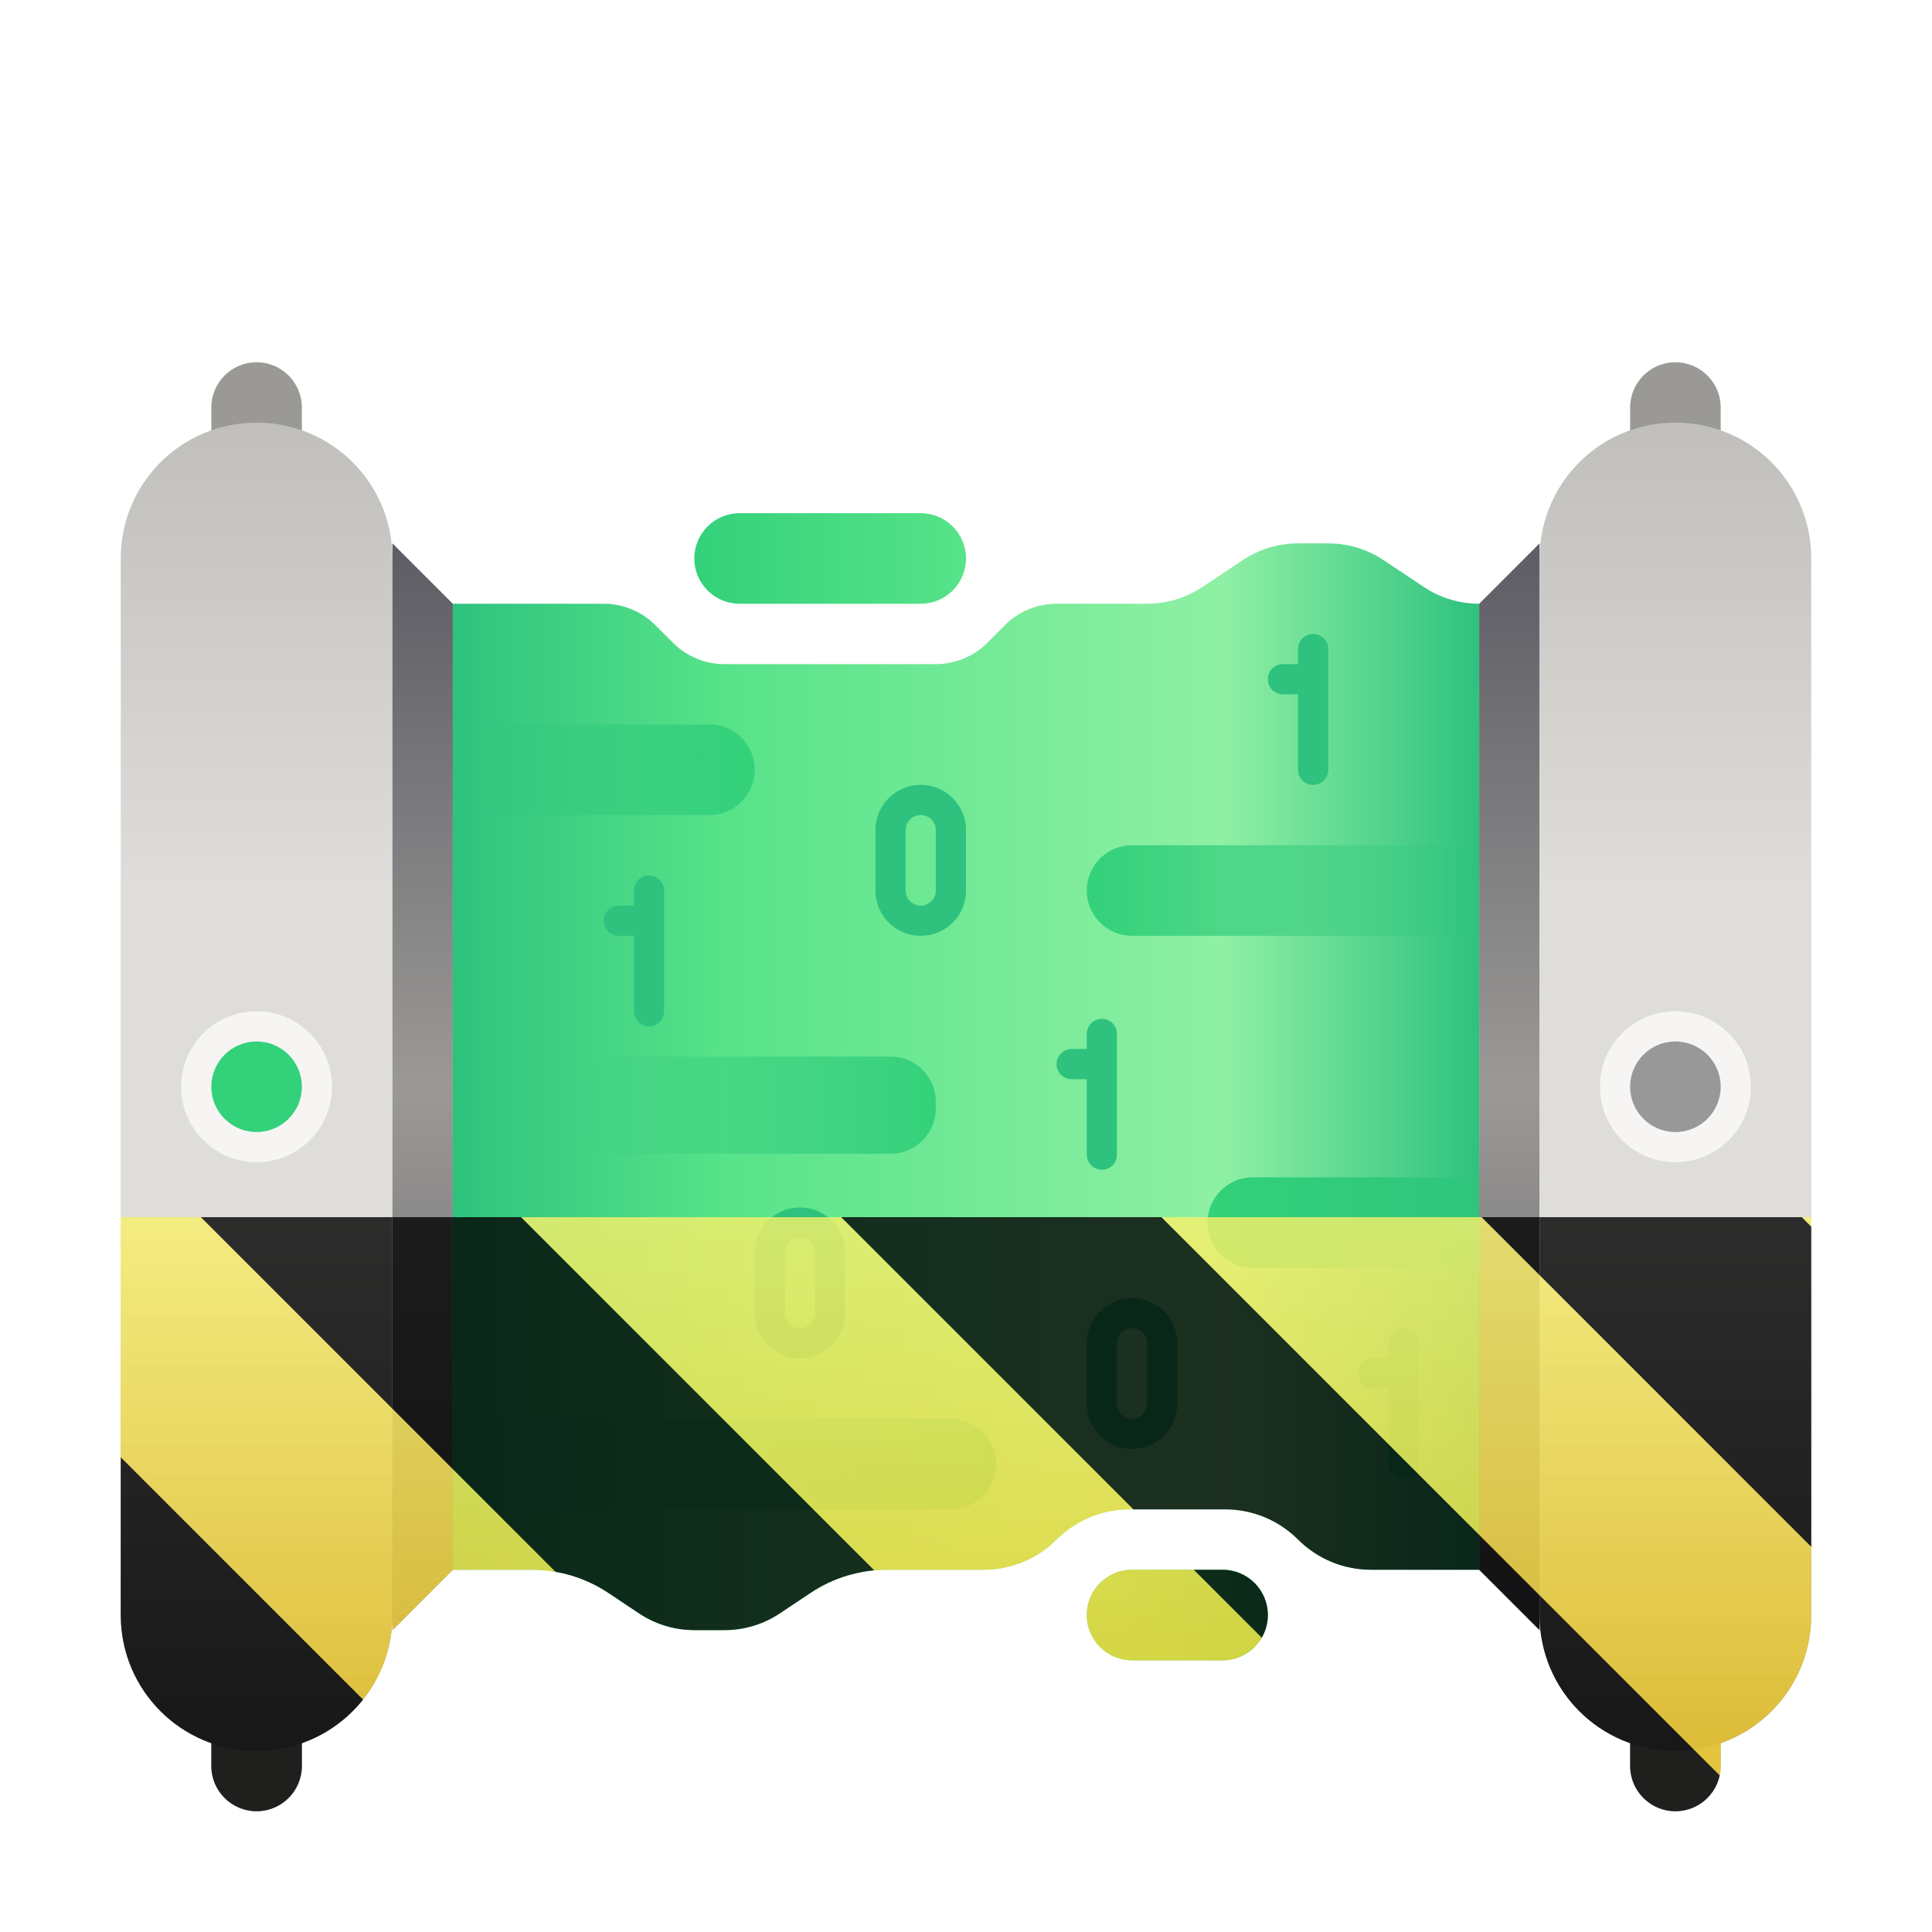
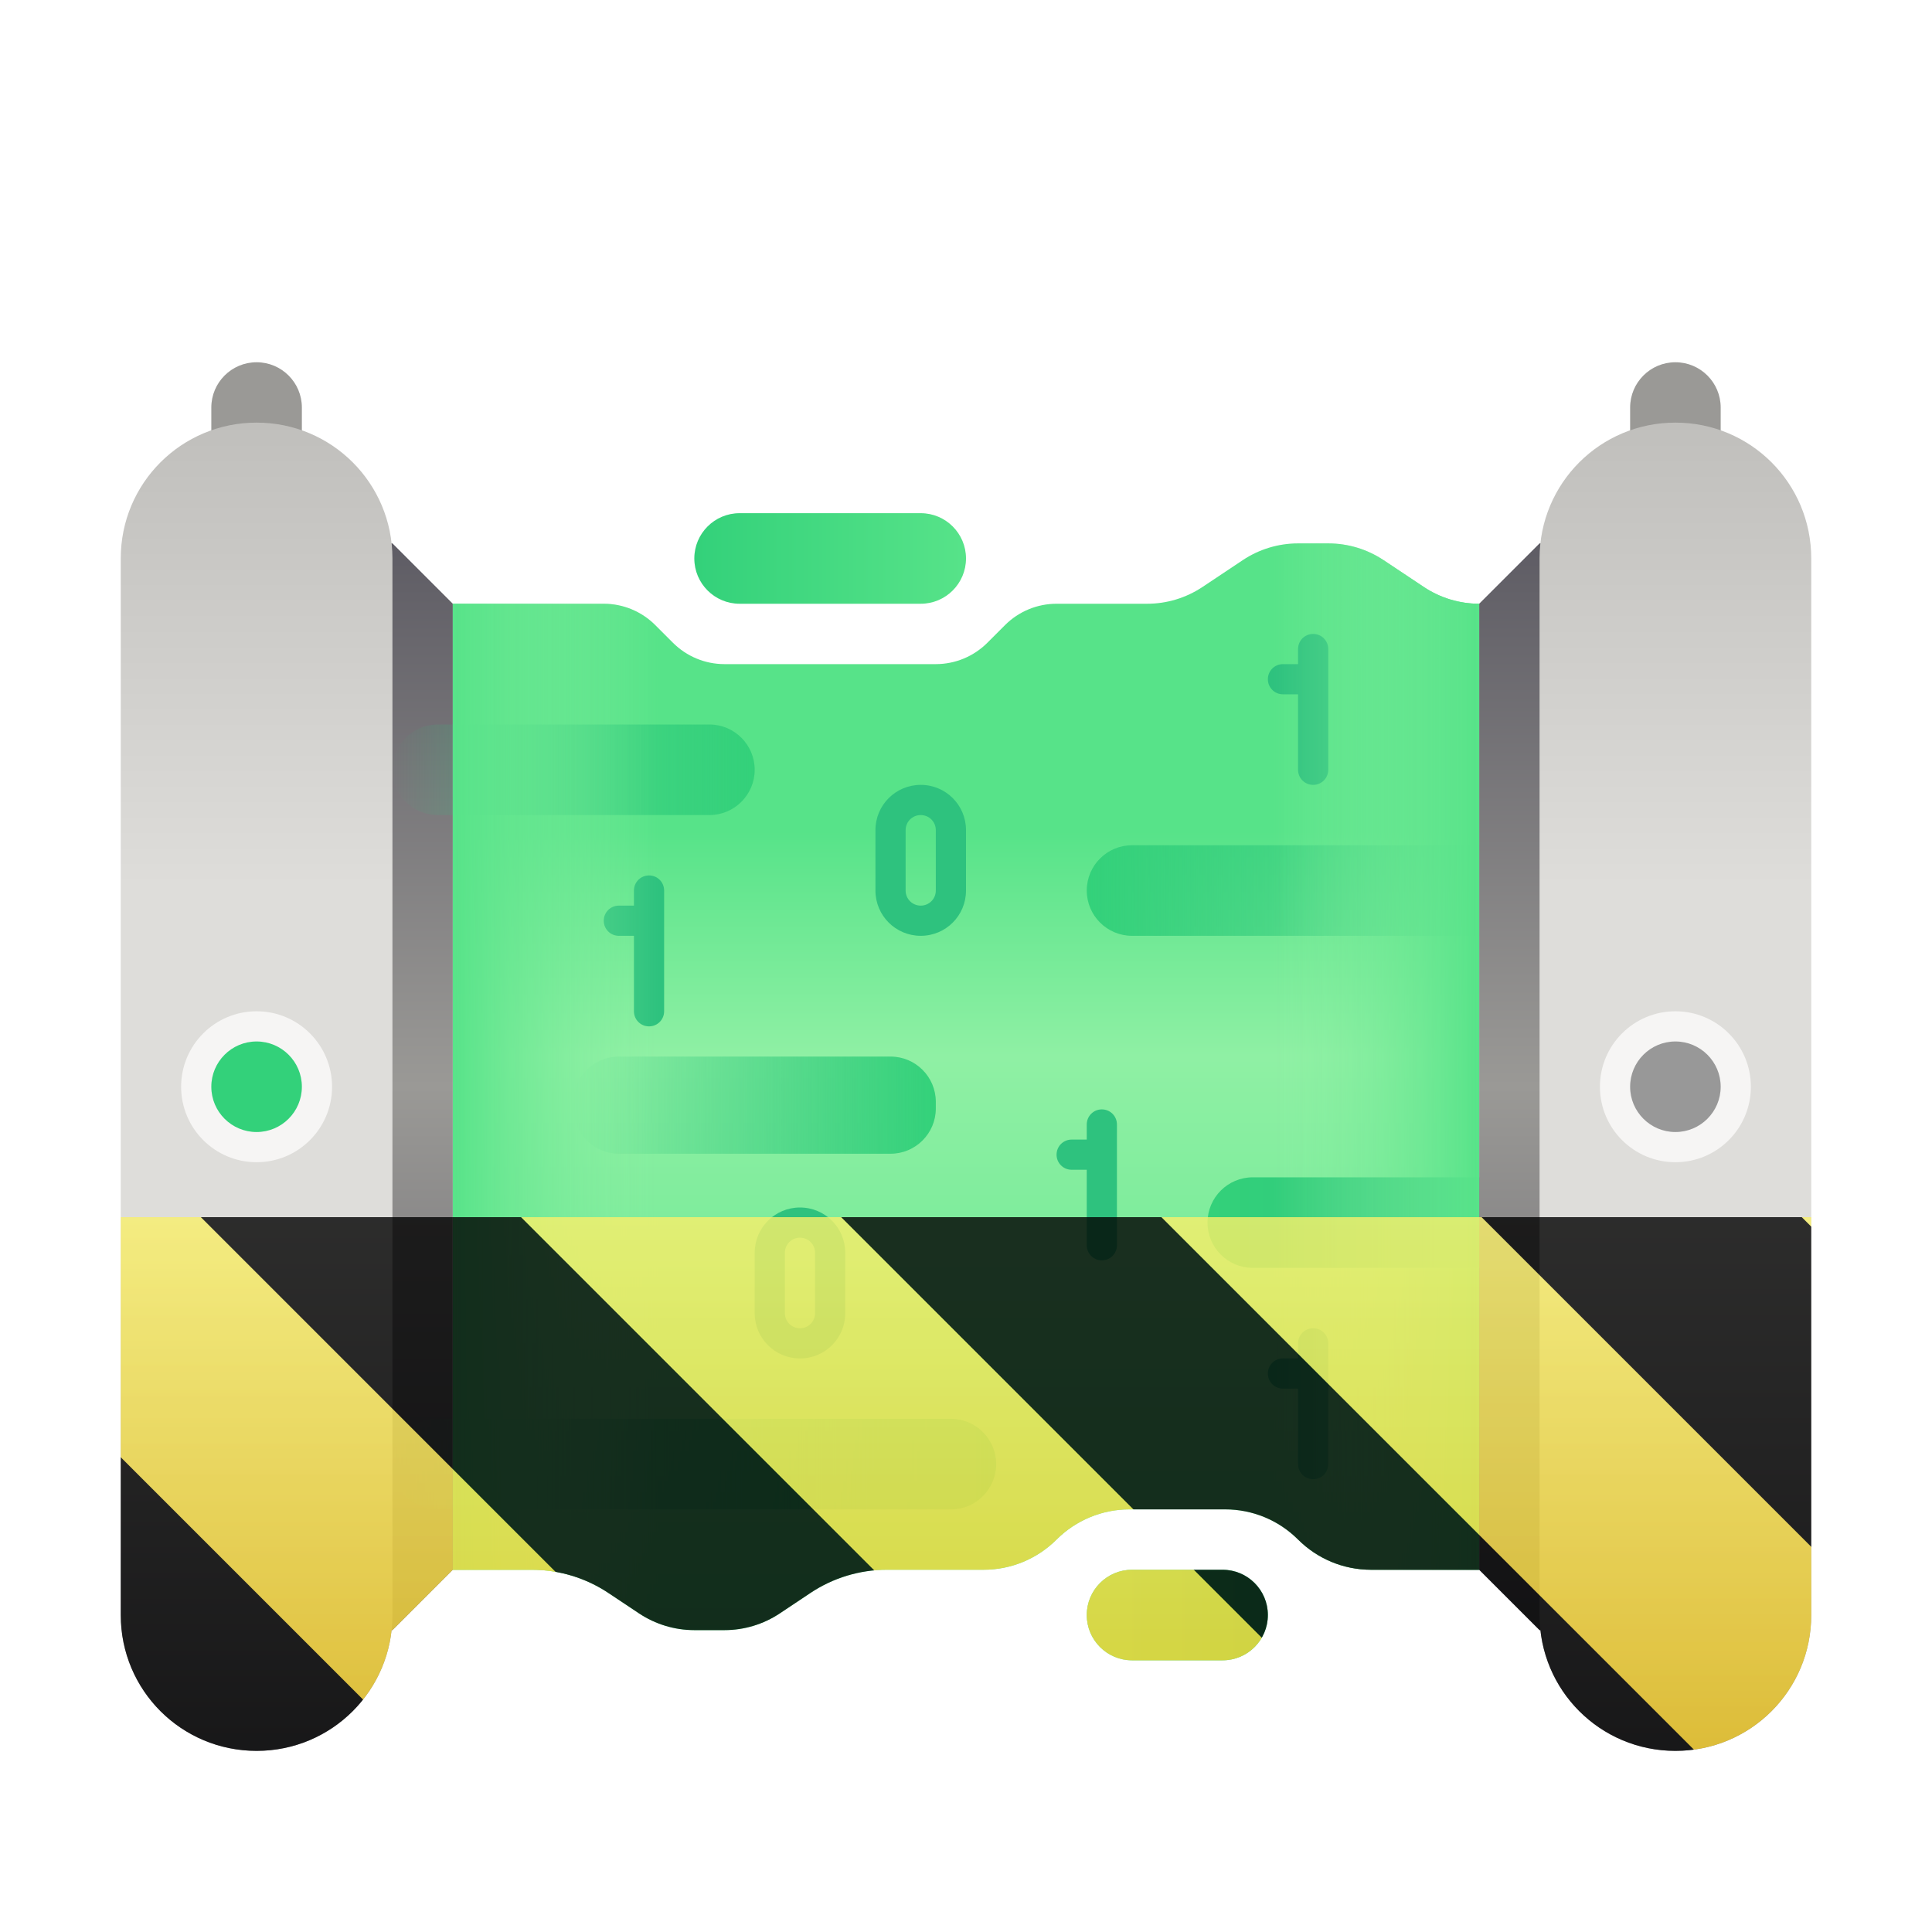
<svg xmlns="http://www.w3.org/2000/svg" xmlns:xlink="http://www.w3.org/1999/xlink" height="128px" viewBox="0 0 128 128" width="128px">
  <filter id="a" height="100%" width="100%" x="0%" y="0%">
    <feColorMatrix color-interpolation-filters="sRGB" values="0 0 0 0 1 0 0 0 0 1 0 0 0 0 1 0 0 0 1 0" />
  </filter>
  <linearGradient id="b" gradientUnits="userSpaceOnUse">
+     <stop offset="0" stop-color="#5e5c64" />
+     <stop offset="0.5" stop-color="#9a9996" />
+     <stop offset="1" stop-color="#5e5c64" />
+   </linearGradient>
+   <linearGradient id="c" x1="28" x2="28" xlink:href="#b" y1="36" y2="108" />
+   <linearGradient id="d" gradientUnits="userSpaceOnUse">
    <stop offset="0" stop-color="#57e389" />
    <stop offset="1" stop-color="#33d17a" />
  </linearGradient>
-   <linearGradient id="c" gradientTransform="matrix(-0.529412 0 0 1.5 93.64707 -23.00002)" x1="56" x2="90" xlink:href="#b" y1="40" y2="40" />
-   <linearGradient id="d" gradientUnits="userSpaceOnUse" x1="30" x2="98" y1="72" y2="72">
-     <stop offset="0" stop-color="#2ec27e" />
+   <linearGradient id="e" gradientTransform="matrix(-0.529412 0 0 1.5 93.64707 -23.00031)" x1="56" x2="90" xlink:href="#d" y1="40" y2="40" />
+   <linearGradient id="f" gradientUnits="userSpaceOnUse" x1="88" x2="88" y1="36" y2="108">
    <stop offset="0.265" stop-color="#57e389" />
-     <stop offset="0.75" stop-color="#8ff0a4" />
-     <stop offset="1" stop-color="#2ec27e" />
+     <stop offset="0.472" stop-color="#8ff0a4" />
+     <stop offset="1" stop-color="#57e389" />
  </linearGradient>
-   <linearGradient id="e" gradientUnits="userSpaceOnUse">
+   <linearGradient id="g" gradientUnits="userSpaceOnUse">
    <stop offset="0" stop-color="#c0bfbc" />
    <stop offset="0.35" stop-color="#deddda" />
    <stop offset="0.6" stop-color="#deddda" />
    <stop offset="1" stop-color="#77767b" />
  </linearGradient>
-   <linearGradient id="f" x1="18" x2="18" xlink:href="#e" y1="28" y2="116" />
-   <linearGradient id="g" gradientUnits="userSpaceOnUse">
+   <linearGradient id="h" x1="18" x2="18" xlink:href="#g" y1="28" y2="116" />
+   <linearGradient id="i" gradientUnits="userSpaceOnUse">
    <stop offset="0" stop-color="#33d17a" />
    <stop offset="1" stop-color="#2ec27e" stop-opacity="0" />
  </linearGradient>
-   <linearGradient id="h" gradientTransform="matrix(-1 0 0 1 0.000298 0.00029)" x1="-50" x2="-26" xlink:href="#g" y1="51" y2="51" />
-   <linearGradient id="i" gradientTransform="matrix(-0.647059 0 0 1.5 138.2353 20.99998)" gradientUnits="userSpaceOnUse" x1="56" x2="90" y1="40" y2="40">
+   <linearGradient id="j" gradientTransform="matrix(-1 0 0 1 0.000298 0)" x1="-50" x2="-26" xlink:href="#i" y1="51" y2="51" />
+   <linearGradient id="k" gradientTransform="matrix(-1.176471 0 0 1.5 131.8827 37)" x1="56" x2="90" xlink:href="#i" y1="40" y2="40" />
+   <linearGradient id="l" gradientTransform="matrix(-0.647059 0 0 1.5 138.2353 20.99969)" gradientUnits="userSpaceOnUse" x1="56" x2="90" y1="40" y2="40">
    <stop offset="0" stop-color="#2ec27e" />
    <stop offset="1" stop-color="#33d17a" />
  </linearGradient>
-   <linearGradient id="j" gradientTransform="matrix(-1.176471 0 0 1.5 131.8827 37.00029)" x1="56" x2="90" xlink:href="#g" y1="40" y2="40" />
-   <linearGradient id="k" gradientUnits="userSpaceOnUse">
+   <linearGradient id="m" gradientUnits="userSpaceOnUse">
    <stop offset="0" stop-color="#2ec27e" stop-opacity="0" />
    <stop offset="1" stop-color="#33d17a" />
  </linearGradient>
-   <linearGradient id="l" gradientTransform="matrix(0.705882 0 0 1.609237 -1.529129 8.849274)" x1="56" x2="90" xlink:href="#k" y1="40" y2="40" />
-   <linearGradient id="m" gradientTransform="matrix(-0.882353 0 0 1.5 151.4118 -1.000015)" x1="56" x2="90" xlink:href="#k" y1="40" y2="40" />
-   <linearGradient id="n" gradientTransform="matrix(0.352941 0 0 1.5 52.23529 46.99999)" x1="56" x2="90" xlink:href="#b" y1="40" y2="40" />
-   <linearGradient id="o" gradientUnits="userSpaceOnUse">
-     <stop offset="0" stop-color="#5e5c64" />
-     <stop offset="0.5" stop-color="#9a9996" />
-     <stop offset="1" stop-color="#5e5c64" />
+   <linearGradient id="n" gradientTransform="matrix(0.705882 0 0 1.609237 -1.529129 8.84898)" x1="56" x2="90" xlink:href="#m" y1="40" y2="40" />
+   <linearGradient id="o" gradientTransform="matrix(-0.882353 0 0 1.5 151.4118 -1.00031)" x1="56" x2="90" xlink:href="#m" y1="40" y2="40" />
+   <linearGradient id="p" gradientTransform="matrix(-1 0 0 1 128.0003 0)" x1="28" x2="28" xlink:href="#b" y1="36" y2="108" />
+   <linearGradient id="q" gradientTransform="matrix(0.352941 0 0 1.5 52.23529 46.99969)" x1="56" x2="90" xlink:href="#d" y1="40" y2="40" />
+   <linearGradient id="r" x1="111" x2="111" xlink:href="#g" y1="28" y2="116" />
+   <linearGradient id="s" gradientUnits="userSpaceOnUse" x1="30" x2="98" y1="72" y2="72">
+     <stop offset="0" stop-color="#57e389" />
+     <stop offset="0.2" stop-color="#8ff0a4" stop-opacity="0" />
+     <stop offset="0.8" stop-color="#8ff0a4" stop-opacity="0" />
+     <stop offset="1" stop-color="#57e389" />
  </linearGradient>
-   <linearGradient id="p" x1="28" x2="28" xlink:href="#o" y1="36" y2="108" />
-   <linearGradient id="q" gradientTransform="matrix(-1 0 0 1 128 -0.000015)" x1="28" x2="28" xlink:href="#o" y1="36" y2="108" />
-   <linearGradient id="r" x1="112" x2="112" xlink:href="#e" y1="28" y2="116" />
-   <clipPath id="s">
-     <rect height="128" width="128" />
-   </clipPath>
  <clipPath id="t">
    <rect height="128" width="128" />
  </clipPath>
-   <mask id="u">
+   <clipPath id="u">
+     <rect height="128" width="128" />
+   </clipPath>
+   <mask id="v">
    <g filter="url(#a)">
-       <g clip-path="url(#t)" filter="url(#a)">
-         <g clip-path="url(#s)">
-           <path d="m 17 112 c 1.656 0 3 1.344 3 3 v 2 c 0 1.656 -1.344 3 -3 3 s -3 -1.344 -3 -3 v -2 c 0 -1.656 1.344 -3 3 -3 z m 0 0" fill="#9a9996" fill-rule="evenodd" />
-           <path d="m 61 34 h -12 c -1.656 0 -3 1.344 -3 3 s 1.344 3 3 3 h 12 c 1.656 0 3 -1.344 3 -3 s -1.344 -3 -3 -3 z m 0 0" fill="url(#c)" fill-rule="evenodd" />
+       <g clip-path="url(#u)" filter="url(#a)">
+         <g clip-path="url(#t)">
+           <path d="m 24 36 h 2 l 4 4 v 64 l -4 4 h -2 z m 0 0" fill="url(#c)" fill-rule="evenodd" />
+           <path d="m 61 34 h -12 c -1.656 0 -3 1.344 -3 3 s 1.344 3 3 3 h 12 c 1.656 0 3 -1.344 3 -3 s -1.344 -3 -3 -3 z m 0 0" fill="url(#e)" fill-rule="evenodd" />
          <path d="m 17 24 c 1.656 0 3 1.344 3 3 v 2 c 0 1.656 -1.344 3 -3 3 s -3 -1.344 -3 -3 v -2 c 0 -1.656 1.344 -3 3 -3 z m 0 0" fill="#9a9996" fill-rule="evenodd" />
          <path d="m 111 24 c 1.656 0 3 1.344 3 3 v 2 c 0 1.656 -1.344 3 -3 3 s -3 -1.344 -3 -3 v -2 c 0 -1.656 1.344 -3 3 -3 z m 0 0" fill="#9a9996" fill-rule="evenodd" />
-           <path d="m 30 40 h 10 c 1.281 0 2.508 0.508 3.414 1.414 l 1.172 1.172 c 0.906 0.906 2.133 1.414 3.414 1.414 h 14 c 1.281 0 2.508 -0.508 3.414 -1.414 l 1.172 -1.172 c 0.906 -0.906 2.133 -1.414 3.414 -1.414 h 6 c 1.305 0 2.578 -0.387 3.664 -1.109 l 2.672 -1.781 c 1.086 -0.723 2.359 -1.109 3.664 -1.109 h 2 c 1.305 0 2.578 0.387 3.664 1.109 l 2.672 1.781 c 1.086 0.723 2.359 1.109 3.664 1.109 v 64 h -7.172 c -1.812 0 -3.547 -0.719 -4.828 -2 s -3.016 -2 -4.828 -2 h -6.344 c -1.812 0 -3.547 0.719 -4.828 2 s -3.016 2 -4.828 2 h -6.398 c -1.809 0 -3.578 0.535 -5.082 1.539 l -2.027 1.352 c -1.086 0.723 -2.359 1.109 -3.664 1.109 h -2 c -1.305 0 -2.578 -0.387 -3.664 -1.109 l -2.027 -1.352 c -1.504 -1.004 -3.273 -1.539 -5.082 -1.539 h -5.227 z m 0 0" fill="url(#d)" fill-rule="evenodd" />
-           <path d="m 17 28 c 4.984 0 9 4.016 9 9 v 70 c 0 4.984 -4.016 9 -9 9 s -9 -4.016 -9 -9 v -70 c 0 -4.984 4.016 -9 9 -9 z m 0 0" fill="url(#f)" fill-rule="evenodd" />
-           <path d="m 47 48 h -18 c -1.656 0 -3 1.344 -3 3 s 1.344 3 3 3 h 18 c 1.656 0 3 -1.344 3 -3 s -1.344 -3 -3 -3 z m 0 0" fill="url(#h)" fill-rule="evenodd" />
-           <path d="m 99 78 h -16 c -1.656 0 -3 1.344 -3 3 s 1.344 3 3 3 h 16 c 1.656 0 3 -1.344 3 -3 s -1.344 -3 -3 -3 z m 0 0" fill="url(#i)" fill-rule="evenodd" />
-           <path d="m 63 94 h -34 c -1.656 0 -3 1.344 -3 3 s 1.344 3 3 3 h 34 c 1.656 0 3 -1.344 3 -3 s -1.344 -3 -3 -3 z m 0 0" fill="url(#j)" fill-rule="evenodd" />
-           <path d="m 41 70 h 18 c 1.656 0 3 1.344 3 3 v 0.438 c 0 1.656 -1.344 3 -3 3 h -18 c -1.656 0 -3 -1.344 -3 -3 v -0.438 c 0 -1.656 1.344 -3 3 -3 z m 0 0" fill="url(#l)" fill-rule="evenodd" />
-           <path d="m 99 56 h -24 c -1.656 0 -3 1.344 -3 3 s 1.344 3 3 3 h 24 c 1.656 0 3 -1.344 3 -3 s -1.344 -3 -3 -3 z m 0 0" fill="url(#m)" fill-rule="evenodd" />
-           <path d="m 111 112 c 1.656 0 3 1.344 3 3 v 2 c 0 1.656 -1.344 3 -3 3 s -3 -1.344 -3 -3 v -2 c 0 -1.656 1.344 -3 3 -3 z m 0 0" fill="#9a9996" fill-rule="evenodd" />
-           <path d="m 75 104 h 6 c 1.656 0 3 1.344 3 3 s -1.344 3 -3 3 h -6 c -1.656 0 -3 -1.344 -3 -3 s 1.344 -3 3 -3 z m 0 0" fill="url(#n)" fill-rule="evenodd" />
-           <path d="m 26 36 l 4 4 v 64 l -4 4 z m 0 0" fill="url(#p)" fill-rule="evenodd" />
+           <path d="m 30 40 h 10 c 1.281 0 2.508 0.508 3.414 1.414 l 1.172 1.172 c 0.906 0.906 2.133 1.414 3.414 1.414 h 14 c 1.281 0 2.508 -0.508 3.414 -1.414 l 1.172 -1.172 c 0.906 -0.906 2.133 -1.414 3.414 -1.414 h 6 c 1.305 0 2.578 -0.387 3.664 -1.109 l 2.672 -1.781 c 1.086 -0.723 2.359 -1.109 3.664 -1.109 h 2 c 1.305 0 2.578 0.387 3.664 1.109 l 2.672 1.781 c 1.086 0.723 2.359 1.109 3.664 1.109 v 64 h -7.172 c -1.812 0 -3.547 -0.719 -4.828 -2 s -3.016 -2 -4.828 -2 h -6.344 c -1.812 0 -3.547 0.719 -4.828 2 s -3.016 2 -4.828 2 h -6.398 c -1.809 0 -3.578 0.535 -5.082 1.539 l -2.027 1.352 c -1.086 0.723 -2.359 1.109 -3.664 1.109 h -2 c -1.305 0 -2.578 -0.387 -3.664 -1.109 l -2.027 -1.352 c -1.504 -1.004 -3.273 -1.539 -5.082 -1.539 h -5.227 z m 0 0" fill="url(#f)" fill-rule="evenodd" />
+           <path d="m 17 28 c 4.984 0 9 4.016 9 9 v 70 c 0 4.984 -4.016 9 -9 9 s -9 -4.016 -9 -9 v -70 c 0 -4.984 4.016 -9 9 -9 z m 0 0" fill="url(#h)" fill-rule="evenodd" />
+           <path d="m 47 48 h -18 c -1.656 0 -3 1.344 -3 3 s 1.344 3 3 3 h 18 c 1.656 0 3 -1.344 3 -3 s -1.344 -3 -3 -3 z m 0 0" fill="url(#j)" fill-rule="evenodd" />
+           <path d="m 63 94 h -34 c -1.656 0 -3 1.344 -3 3 s 1.344 3 3 3 h 34 c 1.656 0 3 -1.344 3 -3 s -1.344 -3 -3 -3 z m 0 0" fill="url(#k)" fill-rule="evenodd" />
+           <path d="m 99 78 h -16 c -1.656 0 -3 1.344 -3 3 s 1.344 3 3 3 h 16 c 1.656 0 3 -1.344 3 -3 s -1.344 -3 -3 -3 z m 0 0" fill="url(#l)" fill-rule="evenodd" />
+           <path d="m 41 70 h 18 c 1.656 0 3 1.344 3 3 v 0.438 c 0 1.656 -1.344 3 -3 3 h -18 c -1.656 0 -3 -1.344 -3 -3 v -0.438 c 0 -1.656 1.344 -3 3 -3 z m 0 0" fill="url(#n)" fill-rule="evenodd" />
+           <path d="m 99 56 h -24 c -1.656 0 -3 1.344 -3 3 s 1.344 3 3 3 h 24 c 1.656 0 3 -1.344 3 -3 s -1.344 -3 -3 -3 z m 0 0" fill="url(#o)" fill-rule="evenodd" />
+           <path d="m 104 36 h -2 l -4 4 v 64 l 4 4 h 2 z m 0 0" fill="url(#p)" fill-rule="evenodd" />
+           <path d="m 75 104 h 6 c 1.656 0 3 1.344 3 3 s -1.344 3 -3 3 h -6 c -1.656 0 -3 -1.344 -3 -3 s 1.344 -3 3 -3 z m 0 0" fill="url(#q)" fill-rule="evenodd" />
          <path d="m 43 58 c -0.555 0 -1 0.445 -1 1 v 1 h -1 c -0.555 0 -1 0.445 -1 1 s 0.445 1 1 1 h 1 v 5 c 0 0.555 0.445 1 1 1 s 1 -0.445 1 -1 v -8 c 0 -0.555 -0.445 -1 -1 -1 z m 0 0" fill="#2ec27e" fill-rule="evenodd" />
-           <path d="m 73 67.5 c -0.555 0 -1 0.445 -1 1 v 1 h -1 c -0.555 0 -1 0.445 -1 1 s 0.445 1 1 1 h 1 v 5 c 0 0.555 0.445 1 1 1 s 1 -0.445 1 -1 v -8 c 0 -0.555 -0.445 -1 -1 -1 z m 0 0" fill="#2ec27e" fill-rule="evenodd" />
-           <path d="m 53 80 c -1.66 0 -3 1.34 -3 3 v 4 c 0 1.664 1.34 3 3 3 c 1.664 0 3 -1.336 3 -3 v -4 c 0 -1.66 -1.336 -3 -3 -3 z m 0 2 c 0.555 0 1 0.445 1 1 v 4 c 0 0.555 -0.445 1 -1 1 s -1 -0.445 -1 -1 v -4 c 0 -0.555 0.445 -1 1 -1 z m 0 0" fill="#2ec27e" fill-rule="evenodd" />
+           <path d="m 73 73.5 c -0.555 0 -1 0.445 -1 1 v 1 h -1 c -0.555 0 -1 0.445 -1 1 s 0.445 1 1 1 h 1 v 5 c 0 0.555 0.445 1 1 1 s 1 -0.445 1 -1 v -8 c 0 -0.555 -0.445 -1 -1 -1 z m 0 0" fill="#2ec27e" fill-rule="evenodd" />
+           <path d="m 53 80 c -1.66 0 -3 1.34 -3 3 v 4 c 0 1.66 1.34 3 3 3 c 1.664 0 3 -1.34 3 -3 v -4 c 0 -1.66 -1.336 -3 -3 -3 z m 0 2 c 0.555 0 1 0.445 1 1 v 4 c 0 0.555 -0.445 1 -1 1 s -1 -0.445 -1 -1 v -4 c 0 -0.555 0.445 -1 1 -1 z m 0 0" fill="#2ec27e" fill-rule="evenodd" />
          <path d="m 87 42 c -0.555 0 -1 0.445 -1 1 v 1 h -1 c -0.555 0 -1 0.445 -1 1 s 0.445 1 1 1 h 1 v 5 c 0 0.555 0.445 1 1 1 s 1 -0.445 1 -1 v -8 c 0 -0.555 -0.445 -1 -1 -1 z m 0 0" fill="#2ec27e" fill-rule="evenodd" />
-           <path d="m 75 86 c -1.66 0 -3 1.34 -3 3 v 4 c 0 1.664 1.34 3 3 3 c 1.664 0 3 -1.336 3 -3 v -4 c 0 -1.66 -1.336 -3 -3 -3 z m 0 2 c 0.555 0 1 0.445 1 1 v 4 c 0 0.555 -0.445 1 -1 1 s -1 -0.445 -1 -1 v -4 c 0 -0.555 0.445 -1 1 -1 z m 0 0" fill="#2ec27e" fill-rule="evenodd" />
-           <path d="m 102 36 l -4 4 v 64 l 4 4 z m 0 0" fill="url(#q)" fill-rule="evenodd" />
          <path d="m 111 28 c 4.984 0 9 4.016 9 9 v 70 c 0 4.984 -4.016 9 -9 9 s -9 -4.016 -9 -9 v -70 c 0 -4.984 4.016 -9 9 -9 z m 0 0" fill="url(#r)" fill-rule="evenodd" />
-           <path d="m 93 88 c -0.555 0 -1 0.445 -1 1 v 1 h -1 c -0.555 0 -1 0.445 -1 1 s 0.445 1 1 1 h 1 v 5 c 0 0.555 0.445 1 1 1 s 1 -0.445 1 -1 v -8 c 0 -0.555 -0.445 -1 -1 -1 z m 0 0" fill="#2ec27e" fill-rule="evenodd" />
-           <path d="m 61 52 c -1.66 0 -3 1.34 -3 3 v 4 c 0 1.664 1.34 3 3 3 c 1.664 0 3 -1.336 3 -3 v -4 c 0 -1.66 -1.336 -3 -3 -3 z m 0 2 c 0.555 0 1 0.445 1 1 v 4 c 0 0.555 -0.445 1 -1 1 s -1 -0.445 -1 -1 v -4 c 0 -0.555 0.445 -1 1 -1 z m 0 0" fill="#2ec27e" fill-rule="evenodd" />
+           <path d="m 87 88 c -0.555 0 -1 0.445 -1 1 v 1 h -1 c -0.555 0 -1 0.445 -1 1 s 0.445 1 1 1 h 1 v 5 c 0 0.555 0.445 1 1 1 s 1 -0.445 1 -1 v -8 c 0 -0.555 -0.445 -1 -1 -1 z m 0 0" fill="#2ec27e" fill-rule="evenodd" />
+           <path d="m 61 52 c -1.66 0 -3 1.34 -3 3 v 4 c 0 1.66 1.34 3 3 3 c 1.664 0 3 -1.34 3 -3 v -4 c 0 -1.66 -1.336 -3 -3 -3 z m 0 2 c 0.555 0 1 0.445 1 1 v 4 c 0 0.555 -0.445 1 -1 1 s -1 -0.445 -1 -1 v -4 c 0 -0.555 0.445 -1 1 -1 z m 0 0" fill="#2ec27e" fill-rule="evenodd" />
          <path d="m 22 72 c 0 2.762 -2.238 5 -5 5 s -5 -2.238 -5 -5 s 2.238 -5 5 -5 s 5 2.238 5 5 z m 0 0" fill="#f6f5f4" fill-rule="evenodd" />
          <path d="m 20 72 c 0 1.656 -1.344 3 -3 3 s -3 -1.344 -3 -3 s 1.344 -3 3 -3 s 3 1.344 3 3 z m 0 0" fill="#33d17a" fill-rule="evenodd" />
          <path d="m 116 72 c 0 2.762 -2.238 5 -5 5 s -5 -2.238 -5 -5 s 2.238 -5 5 -5 s 5 2.238 5 5 z m 0 0" fill="#f6f5f4" fill-rule="evenodd" />
          <path d="m 114 72 c 0 1.656 -1.344 3 -3 3 s -3 -1.344 -3 -3 s 1.344 -3 3 -3 s 3 1.344 3 3 z m 0 0" fill="#989898" fill-rule="evenodd" />
+           <path d="m 30 40 h 10 c 1.281 0 2.508 0.508 3.414 1.414 l 1.172 1.172 c 0.906 0.906 2.133 1.414 3.414 1.414 h 14 c 1.281 0 2.508 -0.508 3.414 -1.414 l 1.172 -1.172 c 0.906 -0.906 2.133 -1.414 3.414 -1.414 h 6 c 1.305 0 2.578 -0.387 3.664 -1.109 l 2.672 -1.781 c 1.086 -0.723 2.359 -1.109 3.664 -1.109 h 2 c 1.305 0 2.578 0.387 3.664 1.109 l 2.672 1.781 c 1.086 0.723 2.359 1.109 3.664 1.109 v 64 h -7.172 c -1.809 0 -3.547 -0.719 -4.828 -2 s -3.016 -2 -4.828 -2 h -6.344 c -1.809 0 -3.547 0.719 -4.828 2 s -3.016 2 -4.828 2 h -6.398 c -1.809 0 -3.574 0.535 -5.082 1.539 l -2.027 1.352 c -1.086 0.723 -2.359 1.109 -3.664 1.109 h -2 c -1.305 0 -2.578 -0.387 -3.664 -1.109 l -2.027 -1.352 c -1.504 -1.004 -3.273 -1.539 -5.082 -1.539 h -5.227 z m 0 0" fill="url(#s)" fill-rule="evenodd" />
        </g>
      </g>
    </g>
  </mask>
-   <mask id="v">
+   <mask id="w">
    <g filter="url(#a)">
      <rect fill-opacity="0.8" height="184.32" width="184.32" x="-28.16" y="-28.16" />
    </g>
  </mask>
-   <linearGradient id="w" gradientTransform="matrix(0 0.37 -0.98462 0 295.385 -30.36)" gradientUnits="userSpaceOnUse" x1="300" x2="428" y1="235" y2="235">
+   <linearGradient id="x" gradientTransform="matrix(0 0.37 -0.98462 0 295.385 -30.36)" gradientUnits="userSpaceOnUse" x1="300" x2="428" y1="235" y2="235">
    <stop offset="0" stop-color="#f9f06b" />
    <stop offset="1" stop-color="#f5c211" />
  </linearGradient>
-   <clipPath id="x">
-     <rect height="128" width="128" />
-   </clipPath>
  <clipPath id="y">
    <rect height="128" width="128" />
  </clipPath>
+   <clipPath id="z">
+     <rect height="128" width="128" />
+   </clipPath>
  <g fill-rule="evenodd">
-     <path d="m 17 112 c 1.656 0 3 1.344 3 3 v 2 c 0 1.656 -1.344 3 -3 3 s -3 -1.344 -3 -3 v -2 c 0 -1.656 1.344 -3 3 -3 z m 0 0" fill="#9a9996" />
-     <path d="m 61 34 h -12 c -1.656 0 -3 1.344 -3 3 s 1.344 3 3 3 h 12 c 1.656 0 3 -1.344 3 -3 s -1.344 -3 -3 -3 z m 0 0" fill="url(#c)" />
+     <path d="m 24 36 h 2 l 4 4 v 64 l -4 4 h -2 z m 0 0" fill="url(#c)" />
+     <path d="m 61 34 h -12 c -1.656 0 -3 1.344 -3 3 s 1.344 3 3 3 h 12 c 1.656 0 3 -1.344 3 -3 s -1.344 -3 -3 -3 z m 0 0" fill="url(#e)" />
    <path d="m 17 24 c 1.656 0 3 1.344 3 3 v 2 c 0 1.656 -1.344 3 -3 3 s -3 -1.344 -3 -3 v -2 c 0 -1.656 1.344 -3 3 -3 z m 0 0" fill="#9a9996" />
    <path d="m 111 24 c 1.656 0 3 1.344 3 3 v 2 c 0 1.656 -1.344 3 -3 3 s -3 -1.344 -3 -3 v -2 c 0 -1.656 1.344 -3 3 -3 z m 0 0" fill="#9a9996" />
-     <path d="m 30 40 h 10 c 1.281 0 2.508 0.508 3.414 1.414 l 1.172 1.172 c 0.906 0.906 2.133 1.414 3.414 1.414 h 14 c 1.281 0 2.508 -0.508 3.414 -1.414 l 1.172 -1.172 c 0.906 -0.906 2.133 -1.414 3.414 -1.414 h 6 c 1.305 0 2.578 -0.387 3.664 -1.109 l 2.672 -1.781 c 1.086 -0.723 2.359 -1.109 3.664 -1.109 h 2 c 1.305 0 2.578 0.387 3.664 1.109 l 2.672 1.781 c 1.086 0.723 2.359 1.109 3.664 1.109 v 64 h -7.172 c -1.812 0 -3.547 -0.719 -4.828 -2 s -3.016 -2 -4.828 -2 h -6.344 c -1.812 0 -3.547 0.719 -4.828 2 s -3.016 2 -4.828 2 h -6.398 c -1.809 0 -3.578 0.535 -5.082 1.539 l -2.027 1.352 c -1.086 0.723 -2.359 1.109 -3.664 1.109 h -2 c -1.305 0 -2.578 -0.387 -3.664 -1.109 l -2.027 -1.352 c -1.504 -1.004 -3.273 -1.539 -5.082 -1.539 h -5.227 z m 0 0" fill="url(#d)" />
-     <path d="m 17 28 c 4.984 0 9 4.016 9 9 v 70 c 0 4.984 -4.016 9 -9 9 s -9 -4.016 -9 -9 v -70 c 0 -4.984 4.016 -9 9 -9 z m 0 0" fill="url(#f)" />
-     <path d="m 47 48 h -18 c -1.656 0 -3 1.344 -3 3 s 1.344 3 3 3 h 18 c 1.656 0 3 -1.344 3 -3 s -1.344 -3 -3 -3 z m 0 0" fill="url(#h)" />
-     <path d="m 99 78 h -16 c -1.656 0 -3 1.344 -3 3 s 1.344 3 3 3 h 16 c 1.656 0 3 -1.344 3 -3 s -1.344 -3 -3 -3 z m 0 0" fill="url(#i)" />
-     <path d="m 63 94 h -34 c -1.656 0 -3 1.344 -3 3 s 1.344 3 3 3 h 34 c 1.656 0 3 -1.344 3 -3 s -1.344 -3 -3 -3 z m 0 0" fill="url(#j)" />
-     <path d="m 41 70 h 18 c 1.656 0 3 1.344 3 3 v 0.438 c 0 1.656 -1.344 3 -3 3 h -18 c -1.656 0 -3 -1.344 -3 -3 v -0.438 c 0 -1.656 1.344 -3 3 -3 z m 0 0" fill="url(#l)" />
-     <path d="m 99 56 h -24 c -1.656 0 -3 1.344 -3 3 s 1.344 3 3 3 h 24 c 1.656 0 3 -1.344 3 -3 s -1.344 -3 -3 -3 z m 0 0" fill="url(#m)" />
-     <path d="m 111 112 c 1.656 0 3 1.344 3 3 v 2 c 0 1.656 -1.344 3 -3 3 s -3 -1.344 -3 -3 v -2 c 0 -1.656 1.344 -3 3 -3 z m 0 0" fill="#9a9996" />
-     <path d="m 75 104 h 6 c 1.656 0 3 1.344 3 3 s -1.344 3 -3 3 h -6 c -1.656 0 -3 -1.344 -3 -3 s 1.344 -3 3 -3 z m 0 0" fill="url(#n)" />
-     <path d="m 26 36 l 4 4 v 64 l -4 4 z m 0 0" fill="url(#p)" />
+     <path d="m 30 40 h 10 c 1.281 0 2.508 0.508 3.414 1.414 l 1.172 1.172 c 0.906 0.906 2.133 1.414 3.414 1.414 h 14 c 1.281 0 2.508 -0.508 3.414 -1.414 l 1.172 -1.172 c 0.906 -0.906 2.133 -1.414 3.414 -1.414 h 6 c 1.305 0 2.578 -0.387 3.664 -1.109 l 2.672 -1.781 c 1.086 -0.723 2.359 -1.109 3.664 -1.109 h 2 c 1.305 0 2.578 0.387 3.664 1.109 l 2.672 1.781 c 1.086 0.723 2.359 1.109 3.664 1.109 v 64 h -7.172 c -1.812 0 -3.547 -0.719 -4.828 -2 s -3.016 -2 -4.828 -2 h -6.344 c -1.812 0 -3.547 0.719 -4.828 2 s -3.016 2 -4.828 2 h -6.398 c -1.809 0 -3.578 0.535 -5.082 1.539 l -2.027 1.352 c -1.086 0.723 -2.359 1.109 -3.664 1.109 h -2 c -1.305 0 -2.578 -0.387 -3.664 -1.109 l -2.027 -1.352 c -1.504 -1.004 -3.273 -1.539 -5.082 -1.539 h -5.227 z m 0 0" fill="url(#f)" />
+     <path d="m 17 28 c 4.984 0 9 4.016 9 9 v 70 c 0 4.984 -4.016 9 -9 9 s -9 -4.016 -9 -9 v -70 c 0 -4.984 4.016 -9 9 -9 z m 0 0" fill="url(#h)" />
+     <path d="m 47 48 h -18 c -1.656 0 -3 1.344 -3 3 s 1.344 3 3 3 h 18 c 1.656 0 3 -1.344 3 -3 s -1.344 -3 -3 -3 z m 0 0" fill="url(#j)" />
+     <path d="m 63 94 h -34 c -1.656 0 -3 1.344 -3 3 s 1.344 3 3 3 h 34 c 1.656 0 3 -1.344 3 -3 s -1.344 -3 -3 -3 z m 0 0" fill="url(#k)" />
+     <path d="m 99 78 h -16 c -1.656 0 -3 1.344 -3 3 s 1.344 3 3 3 h 16 c 1.656 0 3 -1.344 3 -3 s -1.344 -3 -3 -3 z m 0 0" fill="url(#l)" />
+     <path d="m 41 70 h 18 c 1.656 0 3 1.344 3 3 v 0.438 c 0 1.656 -1.344 3 -3 3 h -18 c -1.656 0 -3 -1.344 -3 -3 v -0.438 c 0 -1.656 1.344 -3 3 -3 z m 0 0" fill="url(#n)" />
+     <path d="m 99 56 h -24 c -1.656 0 -3 1.344 -3 3 s 1.344 3 3 3 h 24 c 1.656 0 3 -1.344 3 -3 s -1.344 -3 -3 -3 z m 0 0" fill="url(#o)" />
+     <path d="m 104 36 h -2 l -4 4 v 64 l 4 4 h 2 z m 0 0" fill="url(#p)" />
+     <path d="m 75 104 h 6 c 1.656 0 3 1.344 3 3 s -1.344 3 -3 3 h -6 c -1.656 0 -3 -1.344 -3 -3 s 1.344 -3 3 -3 z m 0 0" fill="url(#q)" />
    <path d="m 43 58 c -0.555 0 -1 0.445 -1 1 v 1 h -1 c -0.555 0 -1 0.445 -1 1 s 0.445 1 1 1 h 1 v 5 c 0 0.555 0.445 1 1 1 s 1 -0.445 1 -1 v -8 c 0 -0.555 -0.445 -1 -1 -1 z m 0 0" fill="#2ec27e" />
-     <path d="m 73 67.5 c -0.555 0 -1 0.445 -1 1 v 1 h -1 c -0.555 0 -1 0.445 -1 1 s 0.445 1 1 1 h 1 v 5 c 0 0.555 0.445 1 1 1 s 1 -0.445 1 -1 v -8 c 0 -0.555 -0.445 -1 -1 -1 z m 0 0" fill="#2ec27e" />
-     <path d="m 53 80 c -1.66 0 -3 1.34 -3 3 v 4 c 0 1.664 1.34 3 3 3 c 1.664 0 3 -1.336 3 -3 v -4 c 0 -1.66 -1.336 -3 -3 -3 z m 0 2 c 0.555 0 1 0.445 1 1 v 4 c 0 0.555 -0.445 1 -1 1 s -1 -0.445 -1 -1 v -4 c 0 -0.555 0.445 -1 1 -1 z m 0 0" fill="#2ec27e" />
+     <path d="m 73 73.5 c -0.555 0 -1 0.445 -1 1 v 1 h -1 c -0.555 0 -1 0.445 -1 1 s 0.445 1 1 1 h 1 v 5 c 0 0.555 0.445 1 1 1 s 1 -0.445 1 -1 v -8 c 0 -0.555 -0.445 -1 -1 -1 z m 0 0" fill="#2ec27e" />
+     <path d="m 53 80 c -1.66 0 -3 1.34 -3 3 v 4 c 0 1.66 1.34 3 3 3 c 1.664 0 3 -1.34 3 -3 v -4 c 0 -1.66 -1.336 -3 -3 -3 z m 0 2 c 0.555 0 1 0.445 1 1 v 4 c 0 0.555 -0.445 1 -1 1 s -1 -0.445 -1 -1 v -4 c 0 -0.555 0.445 -1 1 -1 z m 0 0" fill="#2ec27e" />
    <path d="m 87 42 c -0.555 0 -1 0.445 -1 1 v 1 h -1 c -0.555 0 -1 0.445 -1 1 s 0.445 1 1 1 h 1 v 5 c 0 0.555 0.445 1 1 1 s 1 -0.445 1 -1 v -8 c 0 -0.555 -0.445 -1 -1 -1 z m 0 0" fill="#2ec27e" />
-     <path d="m 75 86 c -1.66 0 -3 1.34 -3 3 v 4 c 0 1.664 1.34 3 3 3 c 1.664 0 3 -1.336 3 -3 v -4 c 0 -1.66 -1.336 -3 -3 -3 z m 0 2 c 0.555 0 1 0.445 1 1 v 4 c 0 0.555 -0.445 1 -1 1 s -1 -0.445 -1 -1 v -4 c 0 -0.555 0.445 -1 1 -1 z m 0 0" fill="#2ec27e" />
-     <path d="m 102 36 l -4 4 v 64 l 4 4 z m 0 0" fill="url(#q)" />
    <path d="m 111 28 c 4.984 0 9 4.016 9 9 v 70 c 0 4.984 -4.016 9 -9 9 s -9 -4.016 -9 -9 v -70 c 0 -4.984 4.016 -9 9 -9 z m 0 0" fill="url(#r)" />
-     <path d="m 93 88 c -0.555 0 -1 0.445 -1 1 v 1 h -1 c -0.555 0 -1 0.445 -1 1 s 0.445 1 1 1 h 1 v 5 c 0 0.555 0.445 1 1 1 s 1 -0.445 1 -1 v -8 c 0 -0.555 -0.445 -1 -1 -1 z m 0 0" fill="#2ec27e" />
-     <path d="m 61 52 c -1.66 0 -3 1.34 -3 3 v 4 c 0 1.664 1.34 3 3 3 c 1.664 0 3 -1.336 3 -3 v -4 c 0 -1.66 -1.336 -3 -3 -3 z m 0 2 c 0.555 0 1 0.445 1 1 v 4 c 0 0.555 -0.445 1 -1 1 s -1 -0.445 -1 -1 v -4 c 0 -0.555 0.445 -1 1 -1 z m 0 0" fill="#2ec27e" />
+     <path d="m 87 88 c -0.555 0 -1 0.445 -1 1 v 1 h -1 c -0.555 0 -1 0.445 -1 1 s 0.445 1 1 1 h 1 v 5 c 0 0.555 0.445 1 1 1 s 1 -0.445 1 -1 v -8 c 0 -0.555 -0.445 -1 -1 -1 z m 0 0" fill="#2ec27e" />
+     <path d="m 61 52 c -1.66 0 -3 1.34 -3 3 v 4 c 0 1.66 1.34 3 3 3 c 1.664 0 3 -1.34 3 -3 v -4 c 0 -1.66 -1.336 -3 -3 -3 z m 0 2 c 0.555 0 1 0.445 1 1 v 4 c 0 0.555 -0.445 1 -1 1 s -1 -0.445 -1 -1 v -4 c 0 -0.555 0.445 -1 1 -1 z m 0 0" fill="#2ec27e" />
    <path d="m 22 72 c 0 2.762 -2.238 5 -5 5 s -5 -2.238 -5 -5 s 2.238 -5 5 -5 s 5 2.238 5 5 z m 0 0" fill="#f6f5f4" />
    <path d="m 20 72 c 0 1.656 -1.344 3 -3 3 s -3 -1.344 -3 -3 s 1.344 -3 3 -3 s 3 1.344 3 3 z m 0 0" fill="#33d17a" />
    <path d="m 116 72 c 0 2.762 -2.238 5 -5 5 s -5 -2.238 -5 -5 s 2.238 -5 5 -5 s 5 2.238 5 5 z m 0 0" fill="#f6f5f4" />
    <path d="m 114 72 c 0 1.656 -1.344 3 -3 3 s -3 -1.344 -3 -3 s 1.344 -3 3 -3 s 3 1.344 3 3 z m 0 0" fill="#989898" />
+     <path d="m 30 40 h 10 c 1.281 0 2.508 0.508 3.414 1.414 l 1.172 1.172 c 0.906 0.906 2.133 1.414 3.414 1.414 h 14 c 1.281 0 2.508 -0.508 3.414 -1.414 l 1.172 -1.172 c 0.906 -0.906 2.133 -1.414 3.414 -1.414 h 6 c 1.305 0 2.578 -0.387 3.664 -1.109 l 2.672 -1.781 c 1.086 -0.723 2.359 -1.109 3.664 -1.109 h 2 c 1.305 0 2.578 0.387 3.664 1.109 l 2.672 1.781 c 1.086 0.723 2.359 1.109 3.664 1.109 v 64 h -7.172 c -1.809 0 -3.547 -0.719 -4.828 -2 s -3.016 -2 -4.828 -2 h -6.344 c -1.809 0 -3.547 0.719 -4.828 2 s -3.016 2 -4.828 2 h -6.398 c -1.809 0 -3.574 0.535 -5.082 1.539 l -2.027 1.352 c -1.086 0.723 -2.359 1.109 -3.664 1.109 h -2 c -1.305 0 -2.578 -0.387 -3.664 -1.109 l -2.027 -1.352 c -1.504 -1.004 -3.273 -1.539 -5.082 -1.539 h -5.227 z m 0 0" fill="url(#s)" />
  </g>
-   <g mask="url(#u)">
-     <g clip-path="url(#y)">
-       <g mask="url(#v)">
-         <g clip-path="url(#x)">
-           <path d="m 128 80.641 v 47.359 h -128 v -47.359 z m 0 0" fill="url(#w)" />
+   <g mask="url(#v)">
+     <g clip-path="url(#z)">
+       <g mask="url(#w)">
+         <g clip-path="url(#y)">
+           <path d="m 128 80.641 v 47.359 h -128 v -47.359 z m 0 0" fill="url(#x)" />
          <path d="m 13.309 80.641 l 47.355 47.359 h 21.215 l -47.359 -47.359 z m 42.422 0 l 47.363 47.359 h 21.215 l -47.363 -47.359 z m 42.43 0 l 29.84 29.84 v -21.211 l -8.629 -8.629 z m -98.16 7.906 v 21.215 l 18.238 18.238 h 21.215 z m 0 0" />
        </g>
      </g>
    </g>
  </g>
</svg>
